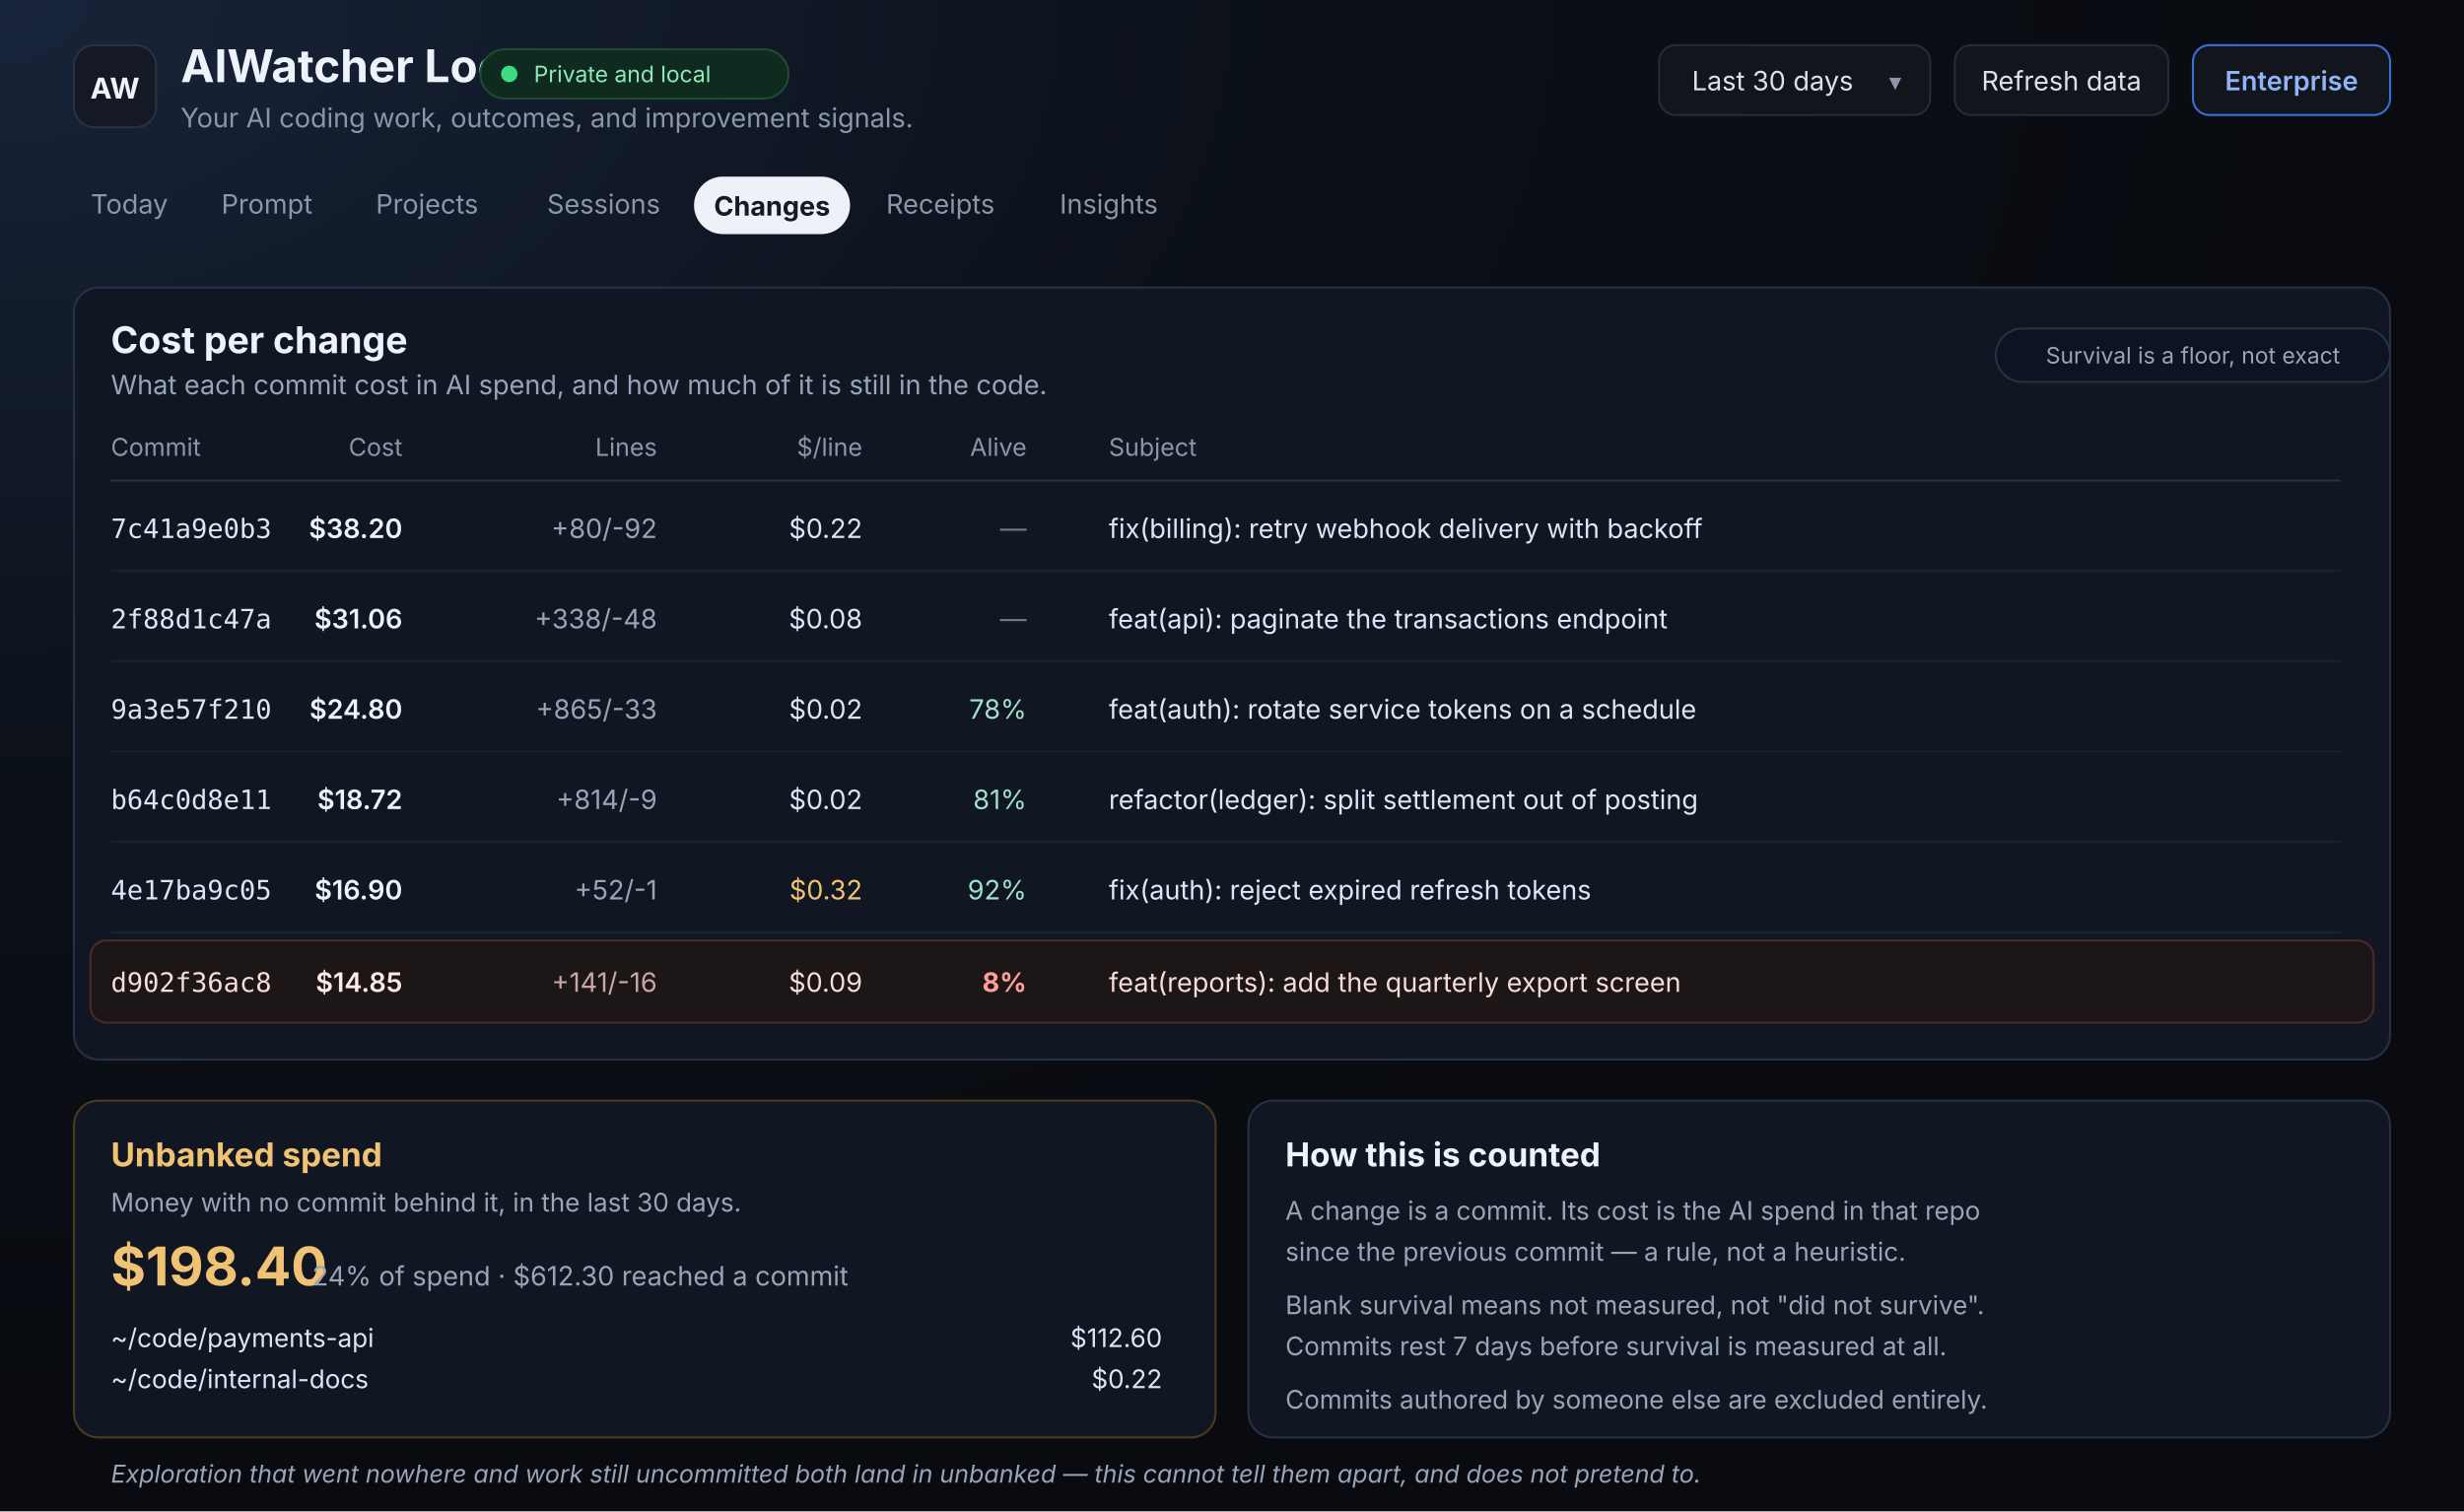
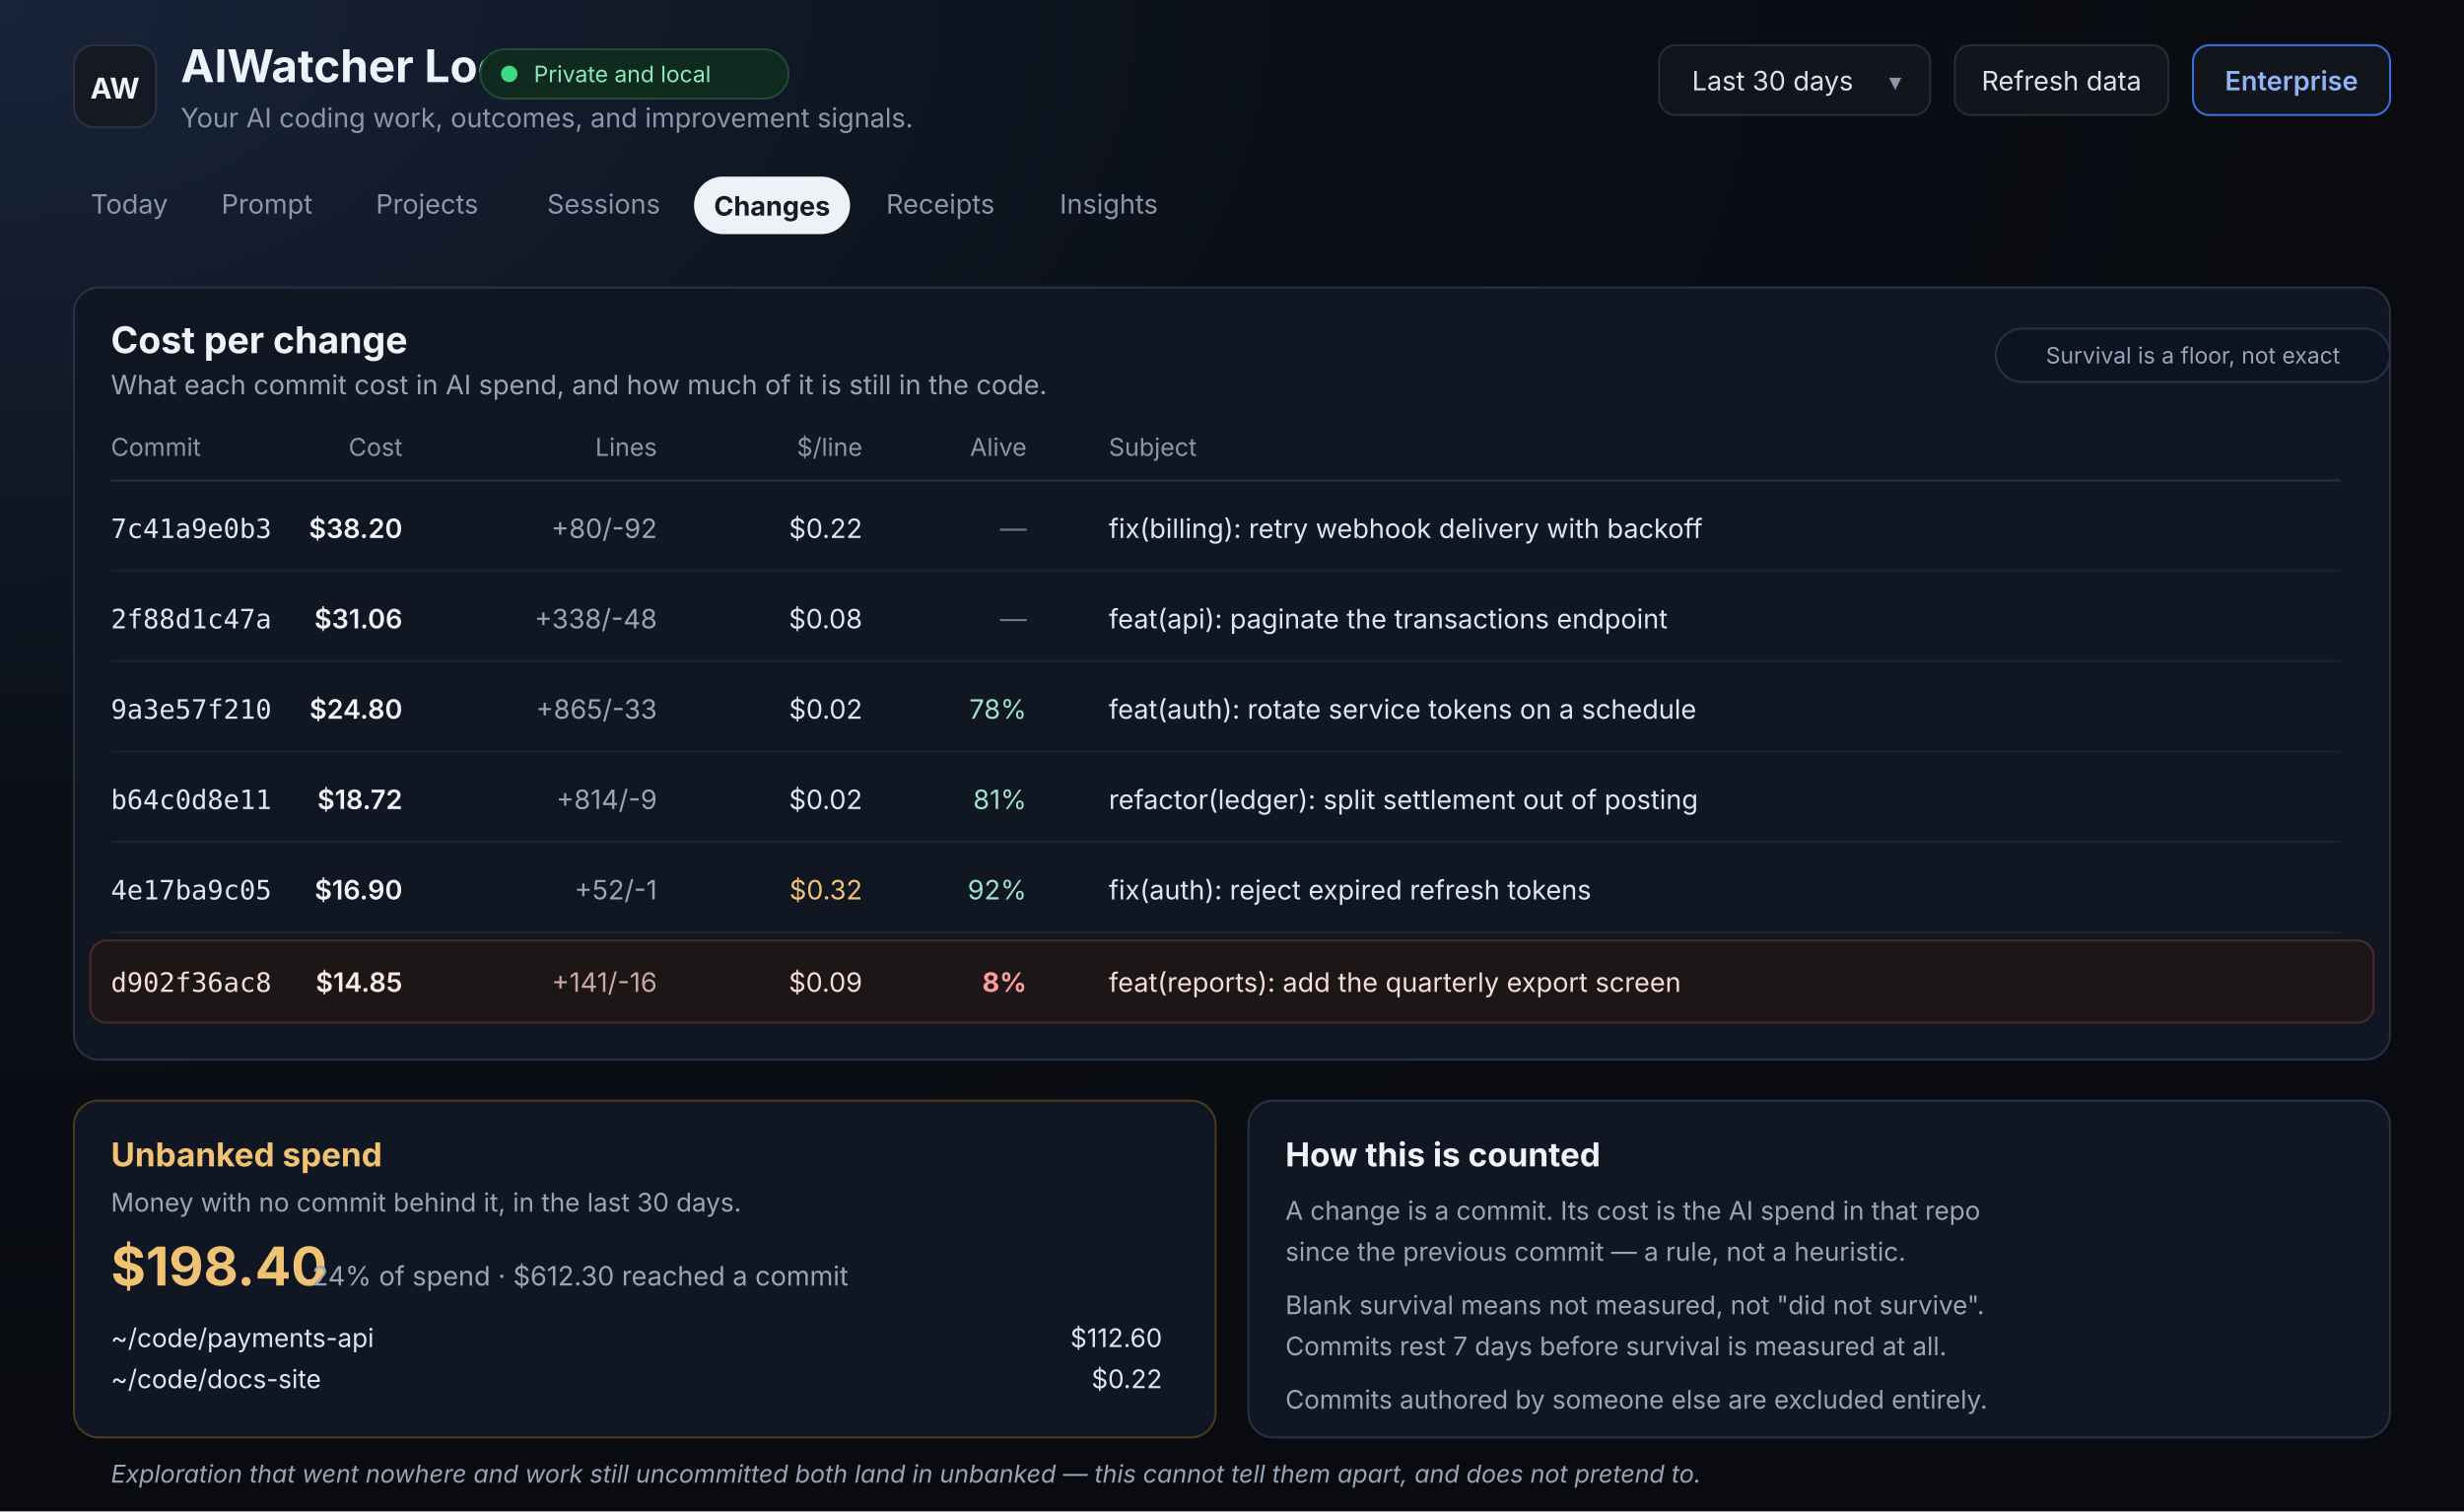
<svg xmlns="http://www.w3.org/2000/svg" viewBox="0 0 1200 736" font-family="'Inter','Segoe UI',system-ui,-apple-system,sans-serif" role="img" aria-labelledby="t-changes d-changes">
  <defs>
    <radialGradient id="bg-changes" cx="0%" cy="0%" r="95%">
      <stop offset="0" stop-color="#18243a" />
      <stop offset="0.55" stop-color="#0b1018" />
      <stop offset="1" stop-color="#090b10" />
    </radialGradient>
  </defs>
  <rect width="1200" height="736" fill="url(#bg-changes)" />
  <rect x="36" y="22" width="40" height="40" rx="10" fill="#141924" stroke="#2a3140" />
  <text x="56" y="48" font-size="14" font-weight="700" fill="#eef3fb" text-anchor="middle">AW</text>
  <text x="88" y="40" font-size="22" font-weight="700" fill="#eef3fb">AIWatcher Local</text>
  <rect x="234" y="24" width="150" height="24" rx="12" fill="#0f2a1f" stroke="#1f4a34" />
  <circle cx="248" cy="36" r="4" fill="#3ddc84" />
  <text x="260" y="40" font-size="11" fill="#8fe9b8">Private and local</text>
  <text x="88" y="62" font-size="13" fill="#8b96a8">Your AI coding work, outcomes, and improvement signals.</text>
  <rect x="808" y="22" width="132" height="34" rx="8" fill="#12151c" stroke="#262b38" />
  <text x="824" y="44" font-size="13" fill="#dbe2ee">Last 30 days</text>
  <text x="926" y="44" font-size="12" fill="#8b96a8" text-anchor="end">▾</text>
  <rect x="952" y="22" width="104" height="34" rx="8" fill="#12151c" stroke="#262b38" />
  <text x="1004" y="44" font-size="13" fill="#dbe2ee" text-anchor="middle">Refresh data</text>
  <rect x="1068" y="22" width="96" height="34" rx="8" fill="#12151c" stroke="#3a6fd8" />
  <text x="1116" y="44" font-size="13" font-weight="600" fill="#8fb4f7" text-anchor="middle">Enterprise</text>
  <g font-size="13">
    <text x="63" y="104" fill="#8b96a8" text-anchor="middle">Today</text>
    <text x="130" y="104" fill="#8b96a8" text-anchor="middle">Prompt</text>
    <text x="208" y="104" fill="#8b96a8" text-anchor="middle">Projects</text>
    <text x="294" y="104" fill="#8b96a8" text-anchor="middle">Sessions</text>
    <rect x="338" y="86" width="76" height="28" rx="14" fill="#eef1f6" />
    <text x="376" y="105" fill="#141a26" font-weight="700" text-anchor="middle">Changes</text>
    <text x="458" y="104" fill="#8b96a8" text-anchor="middle">Receipts</text>
    <text x="540" y="104" fill="#8b96a8" text-anchor="middle">Insights</text>
  </g>
  <rect x="36" y="140" width="1128" height="376" rx="12" fill="#111722" stroke="#263145" />
  <text x="54" y="172" font-size="18" font-weight="700" fill="#eef3fb">Cost per change</text>
  <text x="54" y="192" font-size="13" fill="#98a5b8">What each commit cost in AI spend, and how much of it is still in the code.</text>
  <rect x="972" y="160" width="192" height="26" rx="13" fill="#0d1320" stroke="#263145" />
  <text x="1068" y="177" font-size="11" fill="#98a5b8" text-anchor="middle">Survival is a floor, not exact</text>
  <g font-size="12" fill="#8b96a8">
    <text x="54" y="222">Commit</text>
    <text x="196" y="222" text-anchor="end">Cost</text>
    <text x="320" y="222" text-anchor="end">Lines</text>
    <text x="420" y="222" text-anchor="end">$/line</text>
    <text x="500" y="222" text-anchor="end">Alive</text>
    <text x="540" y="222">Subject</text>
  </g>
  <line x1="54" y1="234" x2="1140" y2="234" stroke="#263145" />
  <g font-size="13">
    <text x="54" y="262" fill="#dce6f6" font-family="ui-monospace,'SF Mono',Menlo,Consolas,monospace">7c41a9e0b3</text>
    <text x="196" y="262" fill="#eef3fb" font-weight="600" text-anchor="end">$38.20</text>
    <text x="320" y="262" fill="#98a5b8" text-anchor="end">+80/-92</text>
    <text x="420" y="262" fill="#dce6f6" text-anchor="end">$0.22</text>
    <text x="500" y="262" fill="#6d7889" text-anchor="end">—</text>
    <text x="540" y="262" fill="#dce6f6">fix(billing): retry webhook delivery with backoff</text>
  </g>
  <line x1="54" y1="278" x2="1140" y2="278" stroke="#1c2130" />
  <g font-size="13">
    <text x="54" y="306" fill="#dce6f6" font-family="ui-monospace,'SF Mono',Menlo,Consolas,monospace">2f88d1c47a</text>
    <text x="196" y="306" fill="#eef3fb" font-weight="600" text-anchor="end">$31.06</text>
    <text x="320" y="306" fill="#98a5b8" text-anchor="end">+338/-48</text>
    <text x="420" y="306" fill="#dce6f6" text-anchor="end">$0.08</text>
    <text x="500" y="306" fill="#6d7889" text-anchor="end">—</text>
    <text x="540" y="306" fill="#dce6f6">feat(api): paginate the transactions endpoint</text>
  </g>
  <line x1="54" y1="322" x2="1140" y2="322" stroke="#1c2130" />
  <g font-size="13">
    <text x="54" y="350" fill="#dce6f6" font-family="ui-monospace,'SF Mono',Menlo,Consolas,monospace">9a3e57f210</text>
    <text x="196" y="350" fill="#eef3fb" font-weight="600" text-anchor="end">$24.80</text>
    <text x="320" y="350" fill="#98a5b8" text-anchor="end">+865/-33</text>
    <text x="420" y="350" fill="#dce6f6" text-anchor="end">$0.02</text>
    <text x="500" y="350" fill="#9fe1cb" text-anchor="end">78%</text>
    <text x="540" y="350" fill="#dce6f6">feat(auth): rotate service tokens on a schedule</text>
  </g>
  <line x1="54" y1="366" x2="1140" y2="366" stroke="#1c2130" />
  <g font-size="13">
    <text x="54" y="394" fill="#dce6f6" font-family="ui-monospace,'SF Mono',Menlo,Consolas,monospace">b64c0d8e11</text>
    <text x="196" y="394" fill="#eef3fb" font-weight="600" text-anchor="end">$18.72</text>
    <text x="320" y="394" fill="#98a5b8" text-anchor="end">+814/-9</text>
    <text x="420" y="394" fill="#dce6f6" text-anchor="end">$0.02</text>
    <text x="500" y="394" fill="#9fe1cb" text-anchor="end">81%</text>
    <text x="540" y="394" fill="#dce6f6">refactor(ledger): split settlement out of posting</text>
  </g>
  <line x1="54" y1="410" x2="1140" y2="410" stroke="#1c2130" />
  <g font-size="13">
    <text x="54" y="438" fill="#dce6f6" font-family="ui-monospace,'SF Mono',Menlo,Consolas,monospace">4e17ba9c05</text>
    <text x="196" y="438" fill="#eef3fb" font-weight="600" text-anchor="end">$16.90</text>
    <text x="320" y="438" fill="#98a5b8" text-anchor="end">+52/-1</text>
    <text x="420" y="438" fill="#f0c274" text-anchor="end">$0.32</text>
    <text x="500" y="438" fill="#9fe1cb" text-anchor="end">92%</text>
    <text x="540" y="438" fill="#dce6f6">fix(auth): reject expired refresh tokens</text>
  </g>
  <line x1="54" y1="454" x2="1140" y2="454" stroke="#1c2130" />
  <rect x="44" y="458" width="1112" height="40" rx="8" fill="#1d1616" stroke="#4a2b2b" />
  <g font-size="13">
    <text x="54" y="483" fill="#f6dcdc" font-family="ui-monospace,'SF Mono',Menlo,Consolas,monospace">d902f36ac8</text>
    <text x="196" y="483" fill="#ffeaea" font-weight="600" text-anchor="end">$14.85</text>
    <text x="320" y="483" fill="#c9a7a7" text-anchor="end">+141/-16</text>
    <text x="420" y="483" fill="#f6dcdc" text-anchor="end">$0.09</text>
    <text x="500" y="483" fill="#ff9d9d" font-weight="700" text-anchor="end">8%</text>
    <text x="540" y="483" fill="#f6dcdc">feat(reports): add the quarterly export screen</text>
  </g>
  <rect x="36" y="536" width="556" height="164" rx="12" fill="#111722" stroke="#4a3a1f" />
  <text x="54" y="568" font-size="16" font-weight="700" fill="#f0c274">Unbanked spend</text>
  <text x="54" y="590" font-size="12.5" fill="#98a5b8">Money with no commit behind it, in the last 30 days.</text>
  <text x="54" y="626" font-size="26" font-weight="700" fill="#f0c274">$198.40</text>
  <text x="152" y="626" font-size="13" fill="#98a5b8">24% of spend · $612.30 reached a commit</text>
  <g font-size="12.5">
    <text x="54" y="656" fill="#dce6f6">~/code/payments-api</text>
    <text x="566" y="656" fill="#dce6f6" text-anchor="end">$112.60</text>
-     <text x="54" y="676" fill="#dce6f6">~/code/internal-docs</text>
+     <text x="54" y="676" fill="#dce6f6">~/code/docs-site</text>
    <text x="566" y="676" fill="#dce6f6" text-anchor="end">$0.22</text>
  </g>
  <rect x="608" y="536" width="556" height="164" rx="12" fill="#111722" stroke="#263145" />
  <text x="626" y="568" font-size="16" font-weight="700" fill="#eef3fb">How this is counted</text>
  <g font-size="12.5" fill="#98a5b8">
    <text x="626" y="594">A change is a commit. Its cost is the AI spend in that repo</text>
    <text x="626" y="614">since the previous commit — a rule, not a heuristic.</text>
    <text x="626" y="640">Blank survival means not measured, not "did not survive".</text>
    <text x="626" y="660">Commits rest 7 days before survival is measured at all.</text>
    <text x="626" y="686">Commits authored by someone else are excluded entirely.</text>
  </g>
  <text x="54" y="722" font-size="12" fill="#98a5b8" font-style="italic">Exploration that went nowhere and work still uncommitted both land in unbanked — this cannot tell them apart, and does not pretend to.</text>
</svg>
